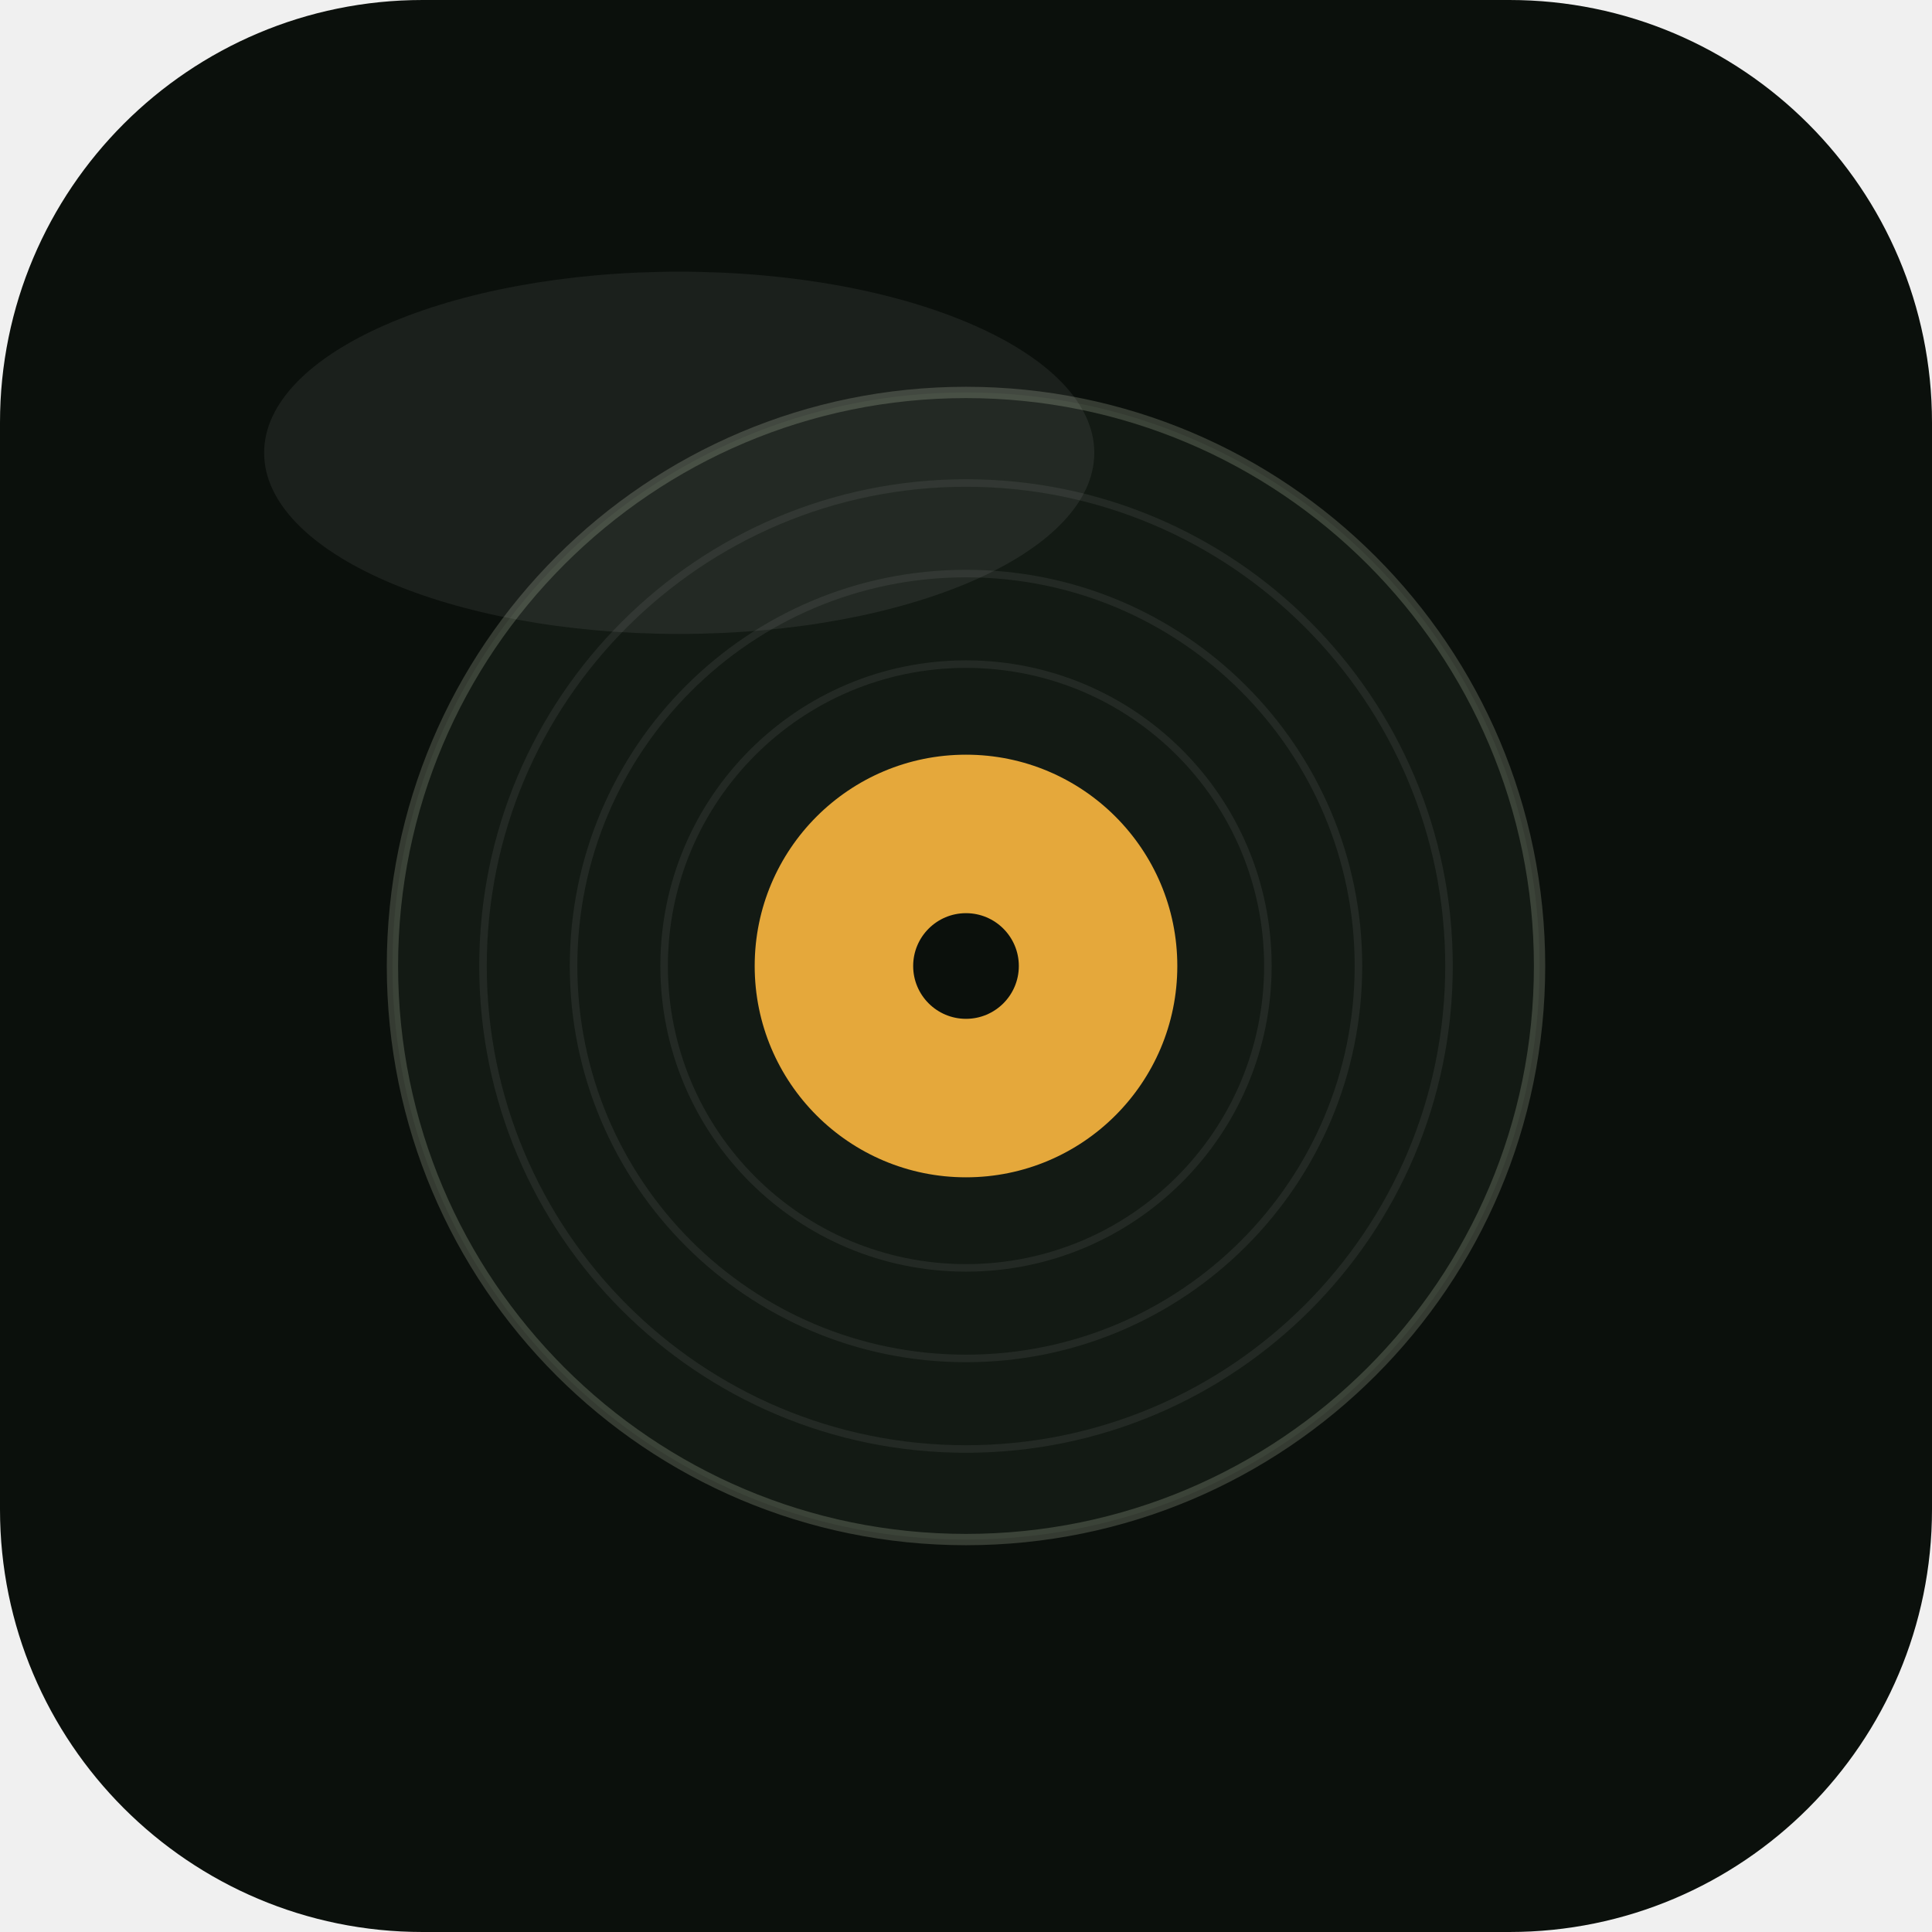
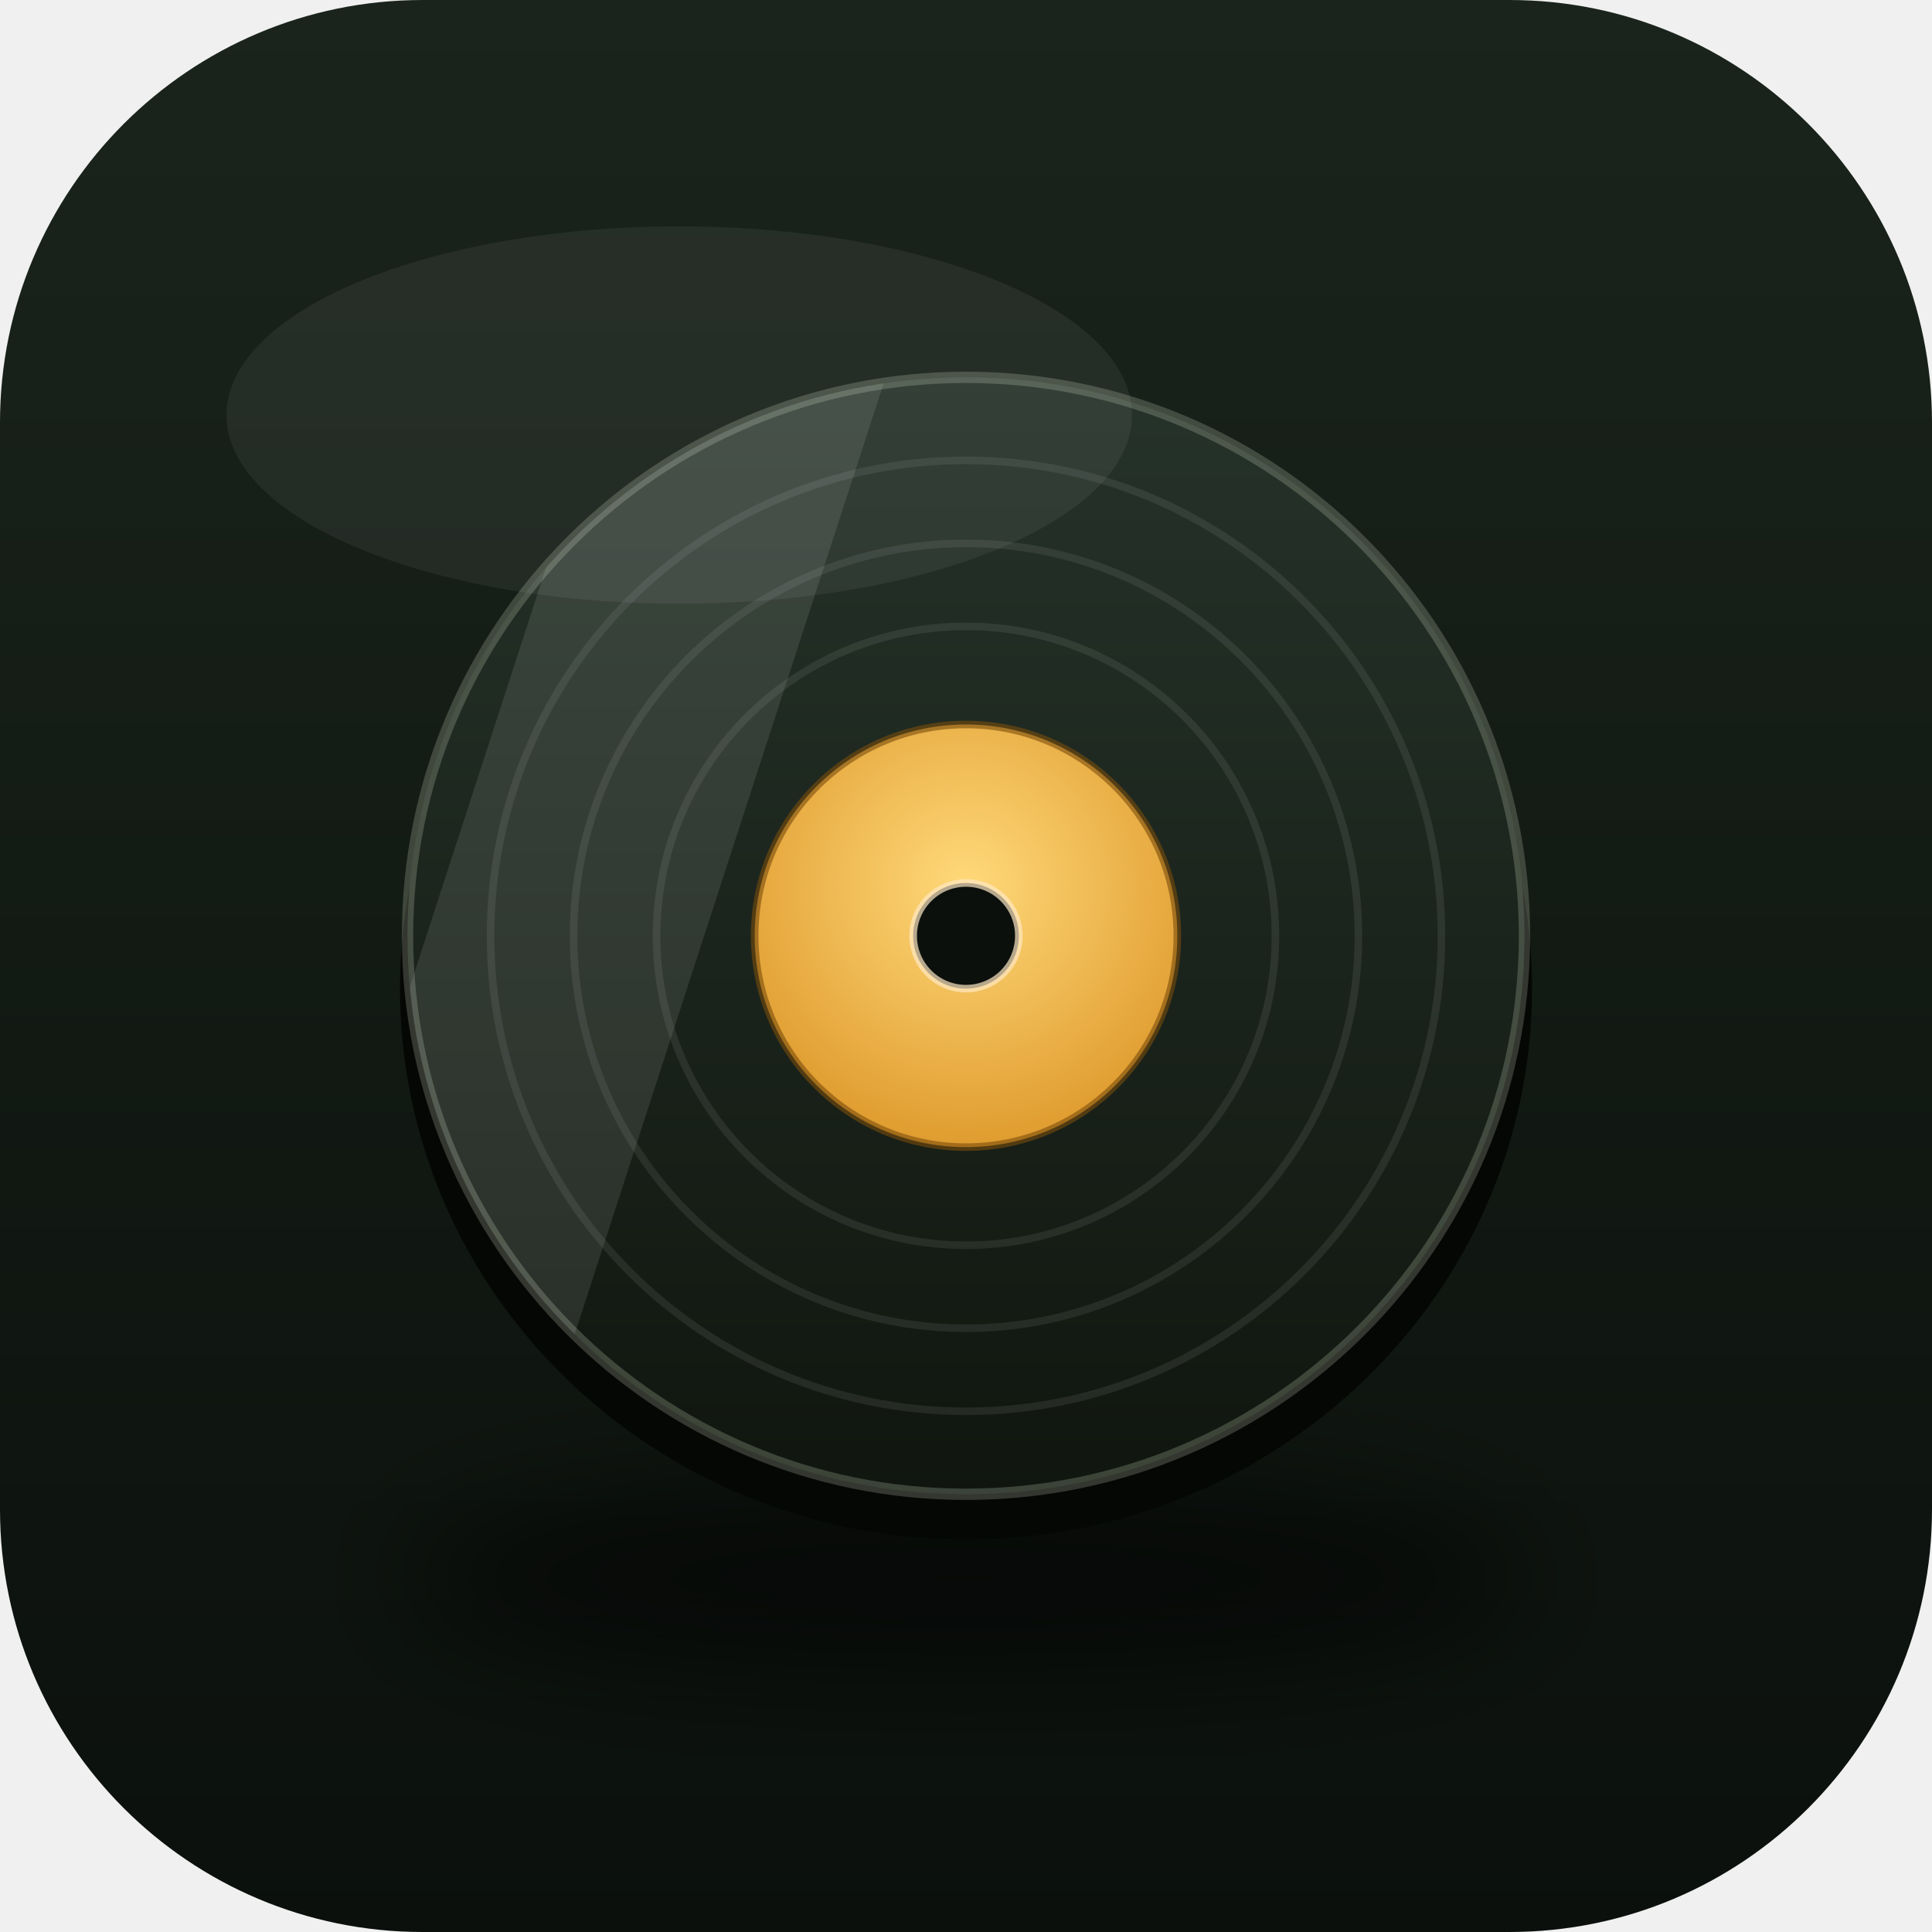
<svg xmlns="http://www.w3.org/2000/svg" viewBox="0 0 512 512">
-   <rect width="512" height="512" rx="112" fill="#0b100c" />
-   <circle cx="256" cy="256" r="152" fill="#131a14" stroke="#dce6c8" stroke-opacity=".2" stroke-width="3" />
-   <circle cx="256" cy="256" r="128" fill="none" stroke="#ffffff" stroke-opacity=".07" stroke-width="2" />
-   <circle cx="256" cy="256" r="104" fill="none" stroke="#ffffff" stroke-opacity=".07" stroke-width="2" />
-   <circle cx="256" cy="256" r="80" fill="none" stroke="#ffffff" stroke-opacity=".07" stroke-width="2" />
-   <circle cx="256" cy="256" r="56" fill="#e5a83b" />
-   <circle cx="256" cy="256" r="14" fill="#0b100c" />
-   <ellipse cx="180" cy="120" rx="110" ry="48" fill="#ffffff" opacity=".07" />
+   <defs>
+     <linearGradient id="tile" x1="0" y1="0" x2="0" y2="1">
+       <stop offset="0" stop-color="#1a241c" />
+       <stop offset="1" stop-color="#0b100c" />
+     </linearGradient>
+     <linearGradient id="face" x1="0" y1="0" x2="0" y2="1">
+       <stop offset="0" stop-color="#26332a" />
+       <stop offset="1" stop-color="#10160f" />
+     </linearGradient>
+     <radialGradient id="lbl" cx="0.5" cy="0.38" r="0.75">
+       <stop offset="0" stop-color="#ffd97a" />
+       <stop offset="1" stop-color="#d98f1f" />
+     </radialGradient>
+     <filter id="soft" x="-40%" y="-40%" width="180%" height="180%">
+       <feGaussianBlur stdDeviation="16" />
+     </filter>
+     <clipPath id="disc">
+       <circle cx="256" cy="248" r="148" />
+     </clipPath>
+   </defs>
+   <rect width="512" height="512" rx="112" fill="url(#tile)" />
+   <ellipse cx="256" cy="418" rx="150" ry="26" fill="#000000" opacity=".55" filter="url(#soft)" />
+   <ellipse cx="256" cy="262" rx="150" ry="146" fill="#050705" />
+   <circle cx="256" cy="248" r="148" fill="url(#face)" stroke="#dce6c8" stroke-opacity=".22" stroke-width="3" />
+   <circle cx="256" cy="248" r="126" fill="none" stroke="#ffffff" stroke-opacity=".08" stroke-width="2" />
+   <circle cx="256" cy="248" r="104" fill="none" stroke="#ffffff" stroke-opacity=".08" stroke-width="2" />
+   <circle cx="256" cy="248" r="82" fill="none" stroke="#ffffff" stroke-opacity=".08" stroke-width="2" />
+   <circle cx="256" cy="248" r="56" fill="url(#lbl)" />
+   <circle cx="256" cy="248" r="56" fill="none" stroke="#7a4d0d" stroke-opacity=".6" stroke-width="2" />
+   <circle cx="256" cy="248" r="14" fill="#0b100c" stroke="#ffe9c4" stroke-opacity=".7" stroke-width="2" />
+   <g clip-path="url(#disc)">
+     <rect x="120" y="40" width="70" height="420" rx="35" fill="#ffffff" opacity=".10" transform="rotate(18 256 248)" />
+   </g>
+   <ellipse cx="180" cy="110" rx="120" ry="50" fill="#ffffff" opacity=".06" />
</svg>
